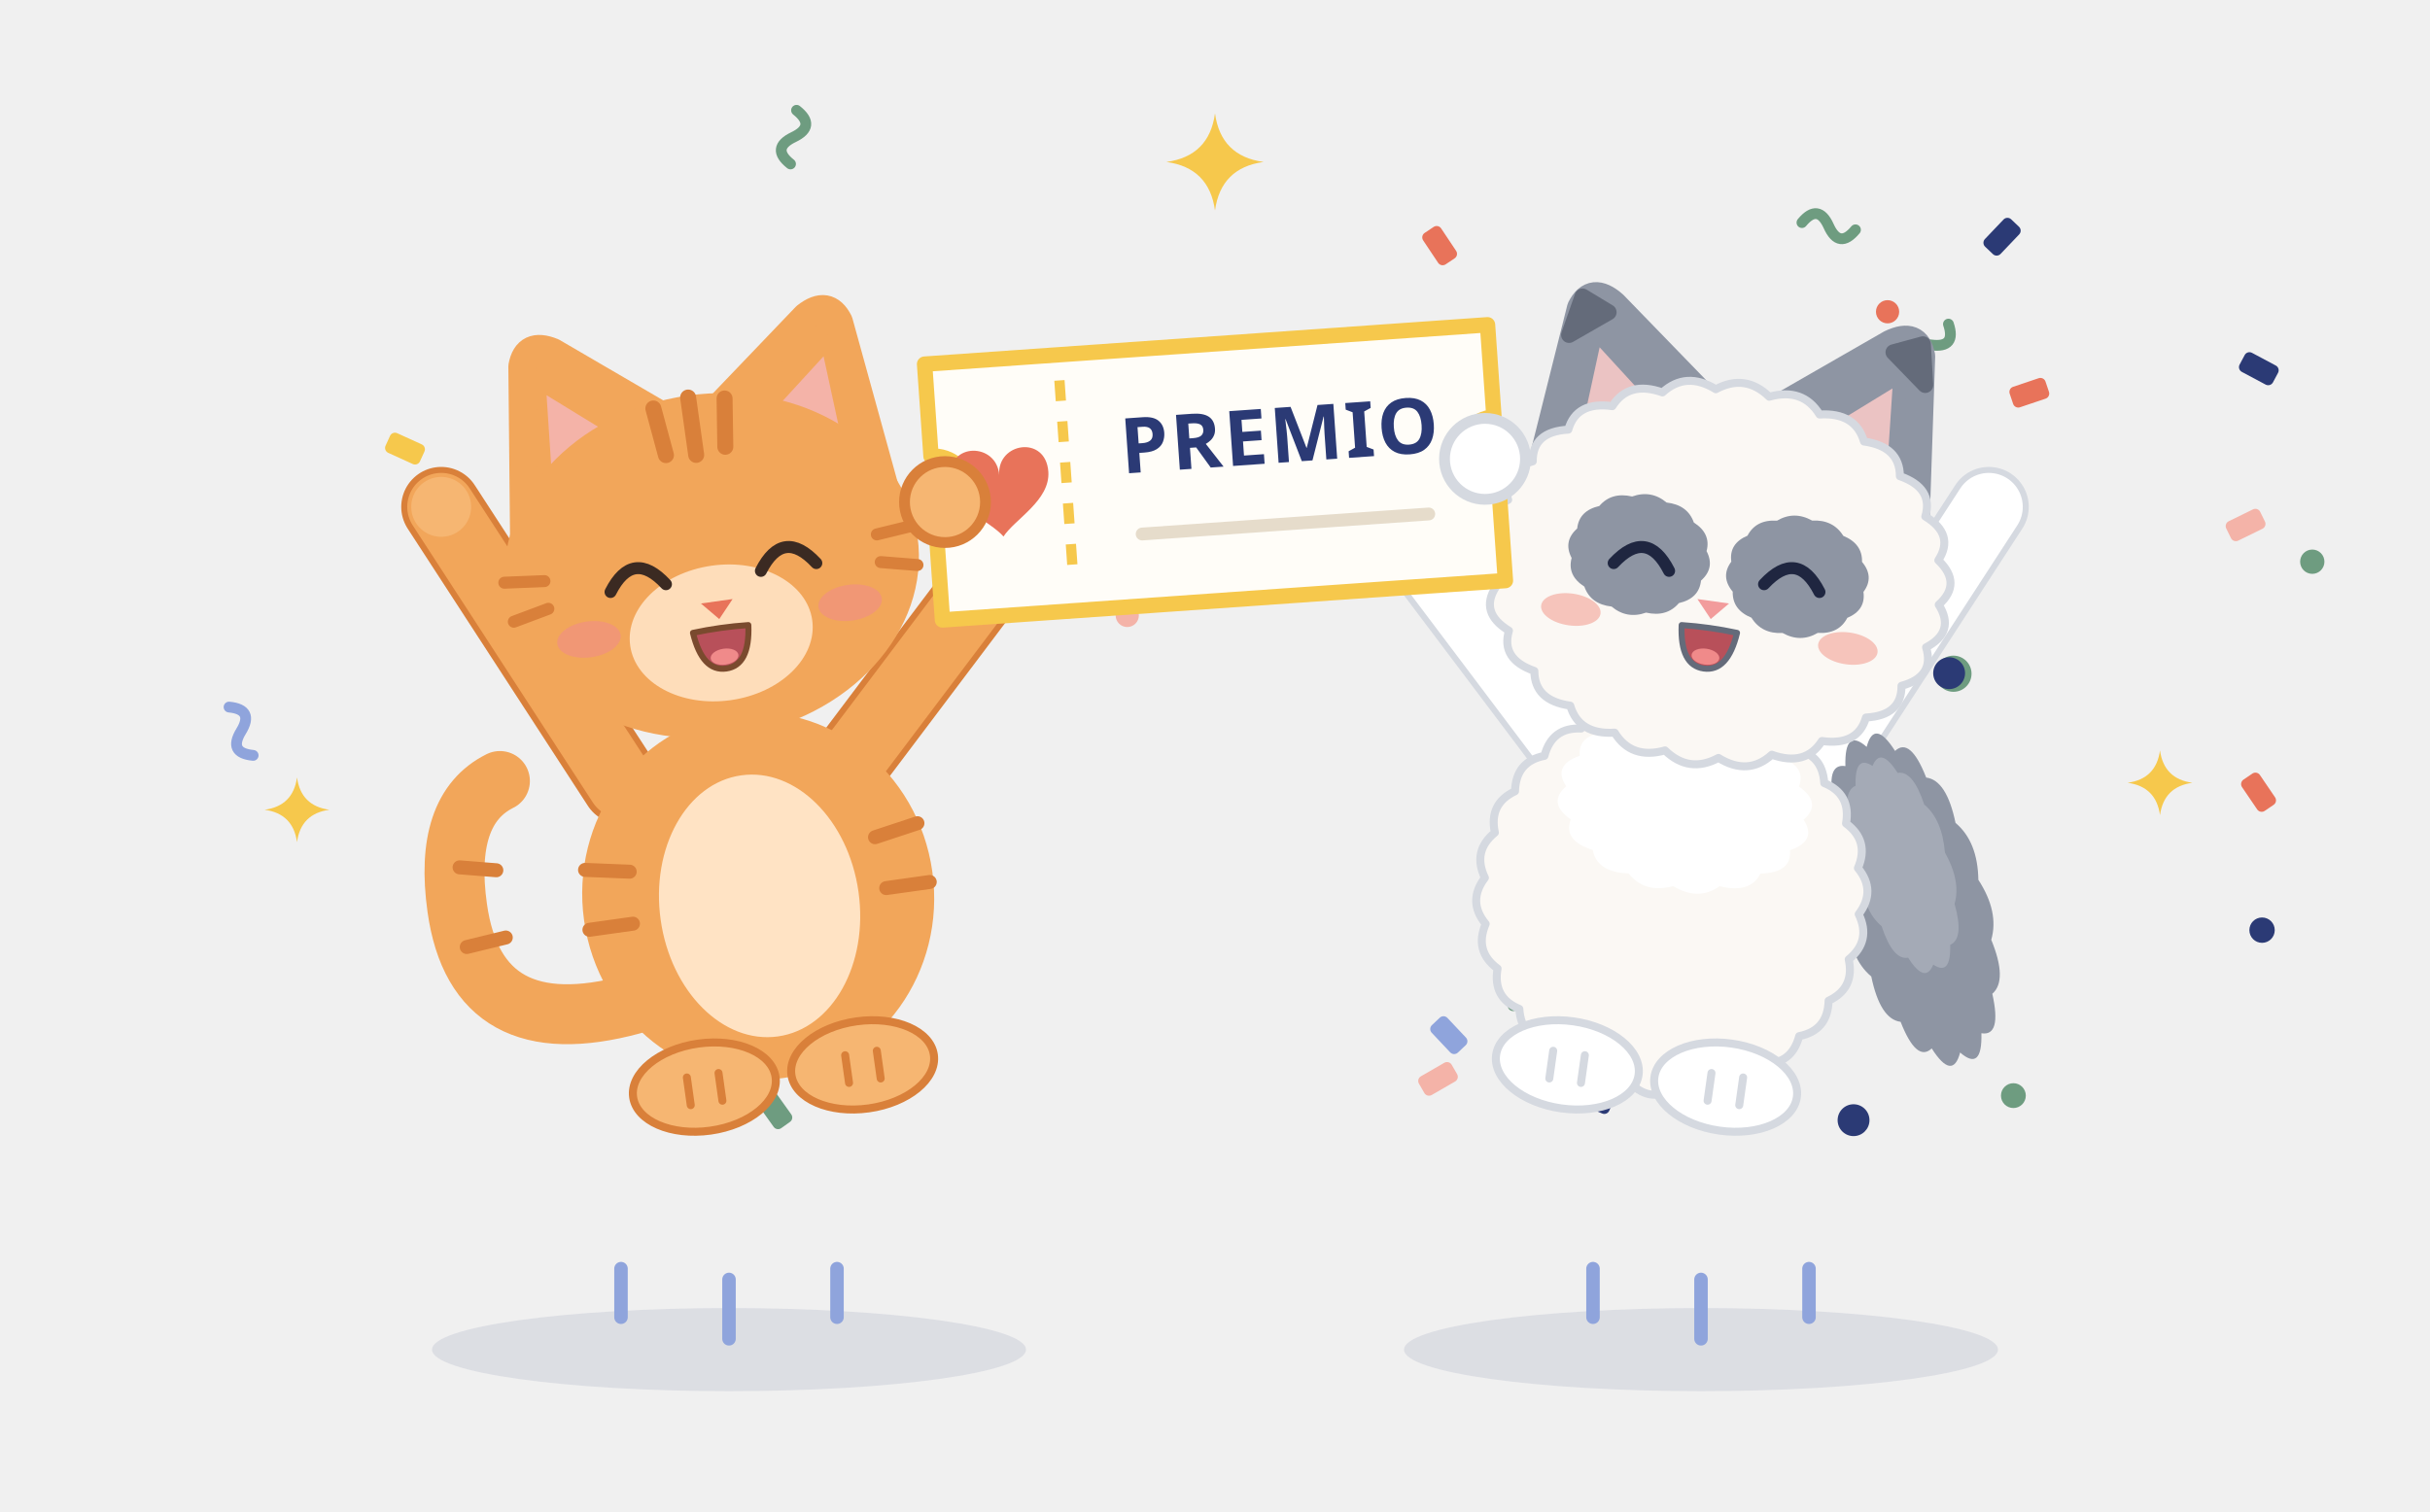
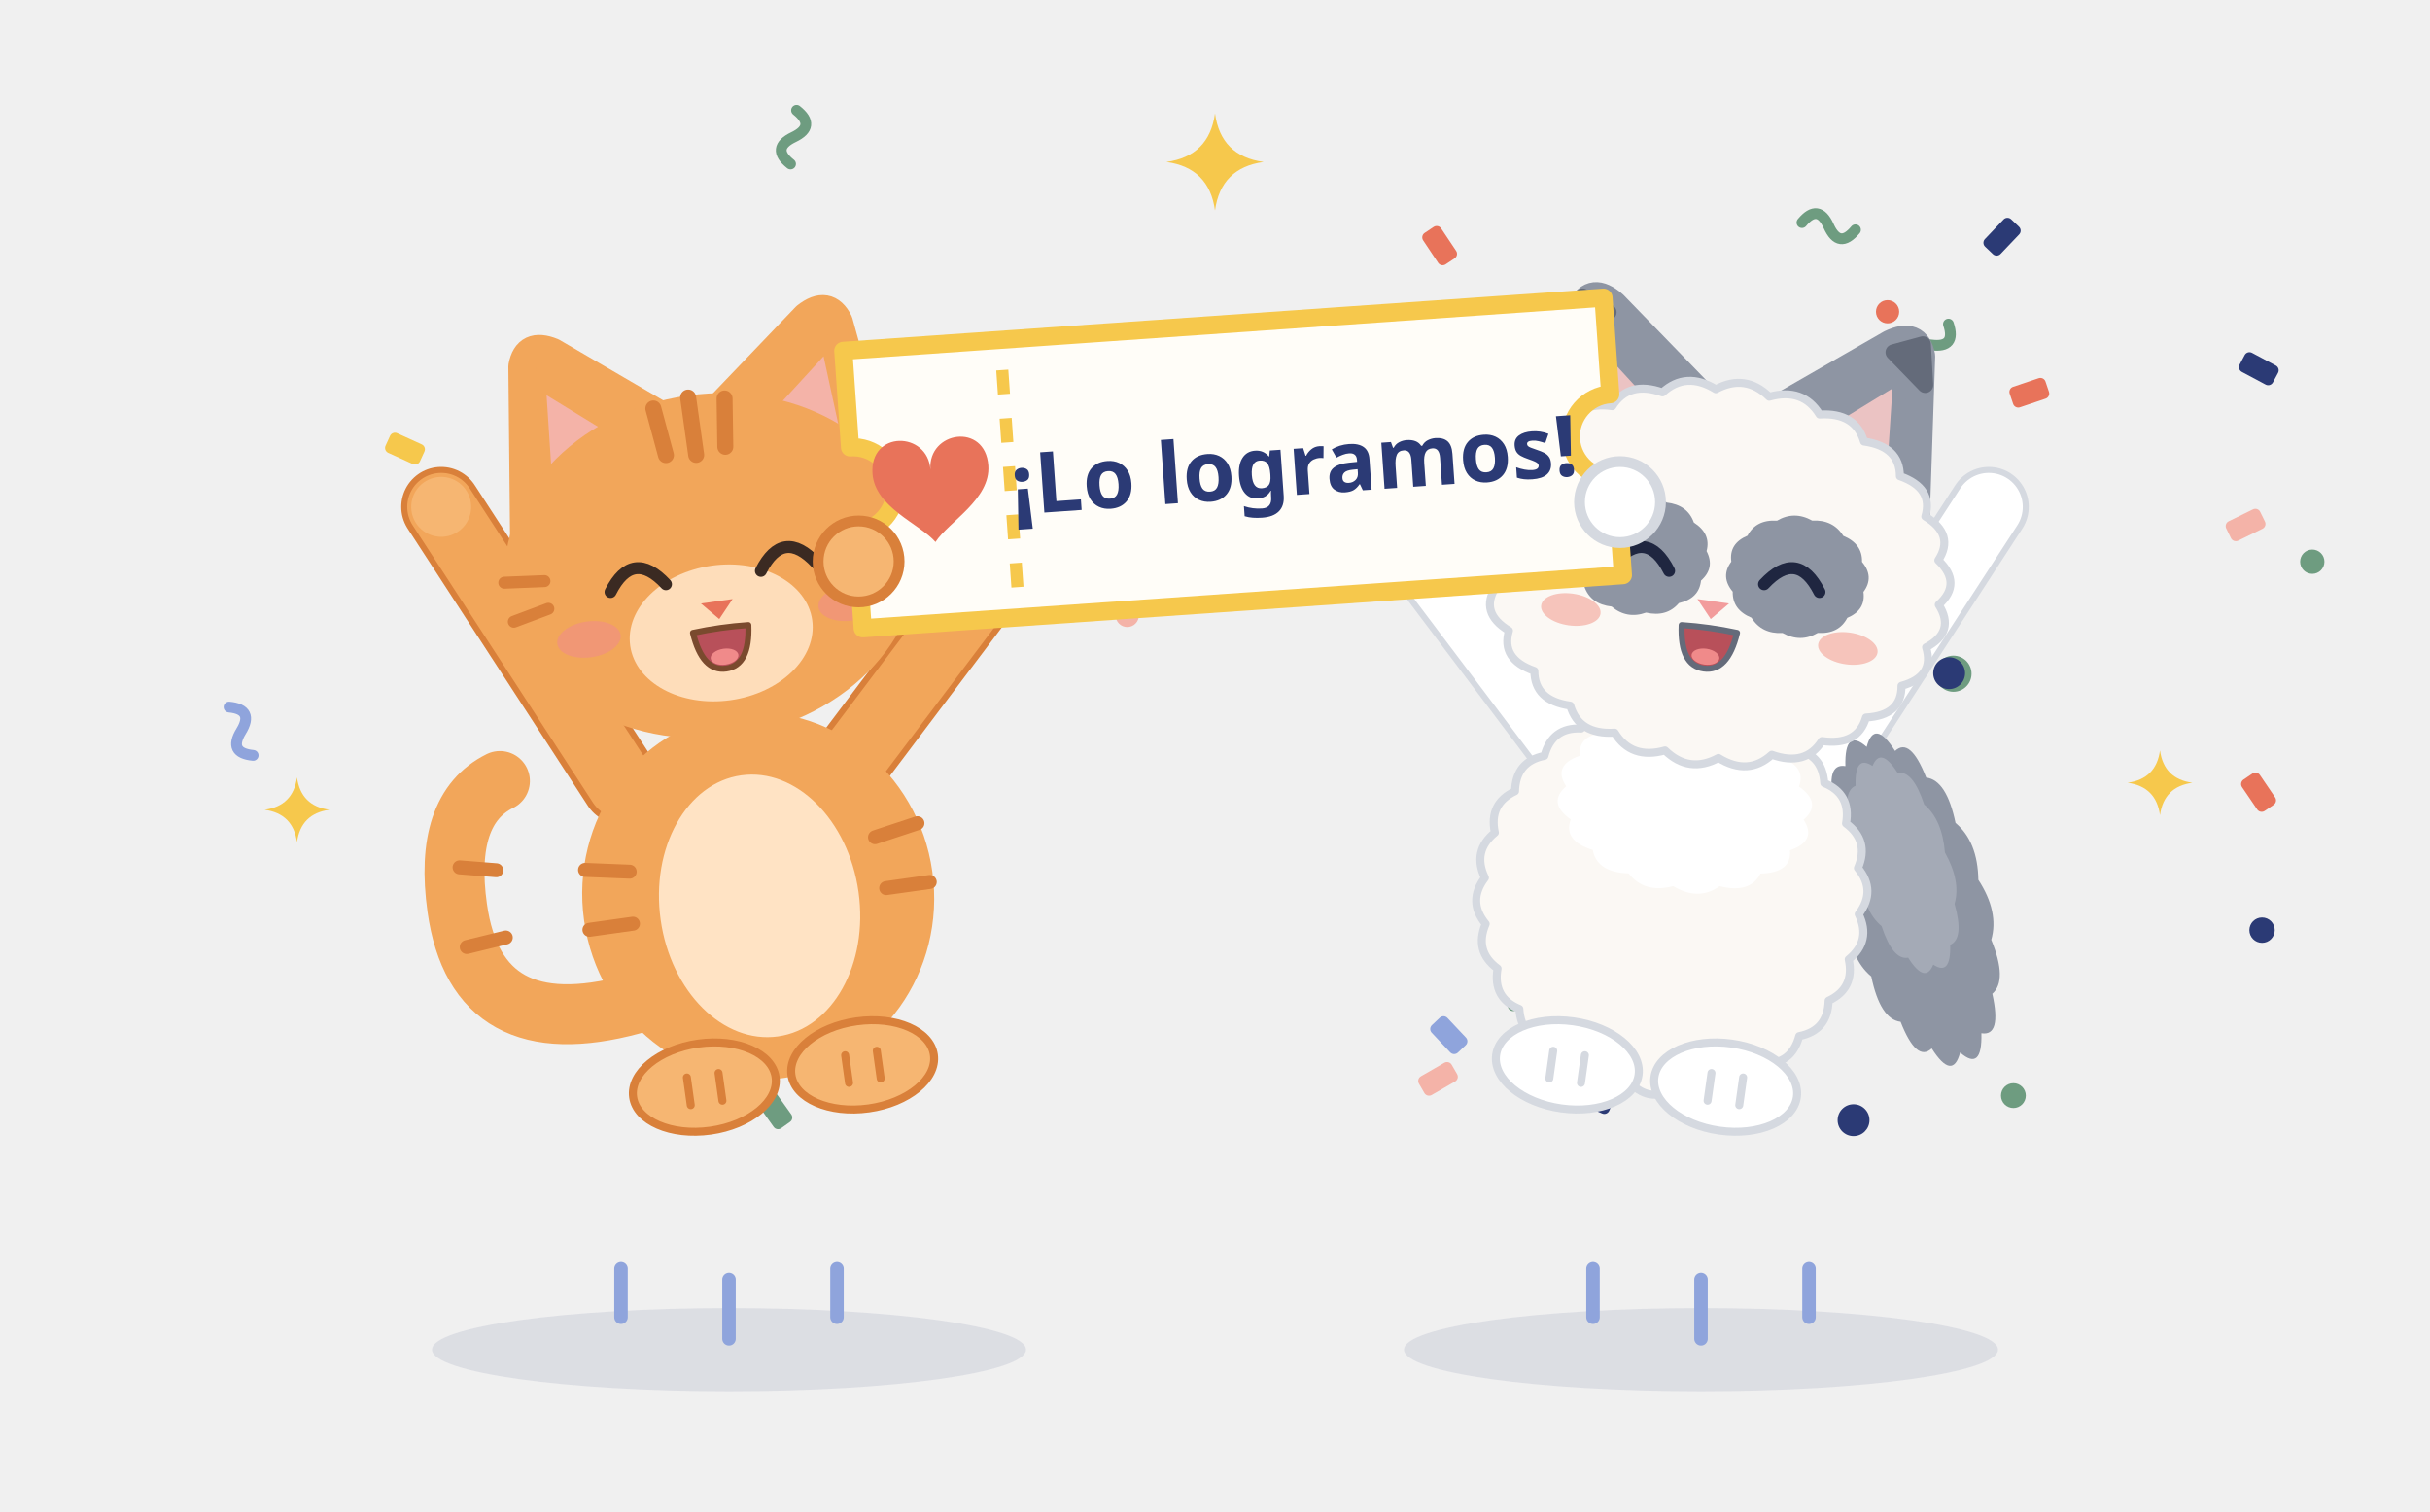
<svg xmlns="http://www.w3.org/2000/svg" width="900" height="560" viewBox="0 0 900 560">
  <circle cx="235.1" cy="237.7" r="5.7" fill="#2B3A75" />
  <rect x="529.6" y="379.5" width="14" height="8" rx="2" fill="#8FA4DC" transform="rotate(46.7 536.6 383.5)" />
  <circle cx="856.4" cy="208.1" r="4.5" fill="#6E9C80" />
  <rect x="553.6" y="363.2" width="14" height="8" rx="2" fill="#6E9C80" transform="rotate(70.2 560.6 367.2)" />
  <path d="M667.3 83.8 q5 -8 10 0 t10 0" fill="none" stroke="#6E9C80" stroke-width="4" stroke-linecap="round" transform="rotate(7.7 677.3 83.8)" />
  <path d="M705.3 127.8 q5 -8 10 0 t10 0" fill="none" stroke="#6E9C80" stroke-width="4" stroke-linecap="round" transform="rotate(129.4 715.3 127.8)" />
  <circle cx="625.6" cy="388.4" r="6.9" fill="#8FA4DC" />
  <rect x="143.0" y="162.2" width="14" height="8" rx="2" fill="#F6C84C" transform="rotate(24.5 150.0 166.2)" />
  <rect x="824.7" y="190.5" width="14" height="8" rx="2" fill="#F4B3A8" transform="rotate(153.9 831.7 194.5)" />
  <circle cx="723.5" cy="249.6" r="6.7" fill="#6E9C80" />
  <circle cx="599.2" cy="391.6" r="4.5" fill="#2B3A75" />
  <circle cx="745.7" cy="405.9" r="4.6" fill="#6E9C80" />
  <circle cx="721.9" cy="249.4" r="5.9" fill="#2B3A75" />
  <rect x="429.5" y="153.6" width="14" height="8" rx="2" fill="#F6C84C" transform="rotate(73.9 436.5 157.6)" />
  <circle cx="281.0" cy="327.5" r="4.1" fill="#F6C84C" />
  <path d="M619.1 152.4 q5 -8 10 0 t10 0" fill="none" stroke="#2B3A75" stroke-width="4" stroke-linecap="round" transform="rotate(91.0 629.1 152.4)" />
  <path d="M283.9 50.8 q5 -8 10 0 t10 0" fill="none" stroke="#6E9C80" stroke-width="4" stroke-linecap="round" transform="rotate(96.4 293.9 50.8)" />
  <rect x="829.6" y="132.6" width="14" height="8" rx="2" fill="#2B3A75" transform="rotate(28.1 836.6 136.6)" />
  <rect x="744.6" y="141.5" width="14" height="8" rx="2" fill="#E8735A" transform="rotate(161.4 751.6 145.5)" />
  <circle cx="417.5" cy="228.0" r="4.3" fill="#F4B3A8" />
  <circle cx="837.8" cy="344.6" r="4.7" fill="#2B3A75" />
  <rect x="279.9" y="407.1" width="14" height="8" rx="2" fill="#6E9C80" transform="rotate(54.5 286.9 411.1)" />
  <circle cx="686.5" cy="415.0" r="5.9" fill="#2B3A75" />
  <path d="M79.3 270.9 q5 -8 10 0 t10 0" fill="none" stroke="#8FA4DC" stroke-width="4" stroke-linecap="round" transform="rotate(63.5 89.3 270.9)" />
  <rect x="532.3" y="127.6" width="14" height="8" rx="2" fill="#8FA4DC" transform="rotate(4.0 539.3 131.6)" />
  <rect x="587.3" y="401.3" width="14" height="8" rx="2" fill="#2B3A75" transform="rotate(113.0 594.3 405.3)" />
  <rect x="526.2" y="87.0" width="14" height="8" rx="2" fill="#E8735A" transform="rotate(56.3 533.2 91.0)" />
  <path d="M518.4 140.2 q5 -8 10 0 t10 0" fill="none" stroke="#8FA4DC" stroke-width="4" stroke-linecap="round" transform="rotate(18.9 528.4 140.2)" />
  <rect x="829.5" y="289.5" width="14" height="8" rx="2" fill="#E8735A" transform="rotate(55.8 836.5 293.5)" />
  <circle cx="699.1" cy="115.5" r="4.3" fill="#E8735A" />
  <rect x="525.6" y="395.7" width="14" height="8" rx="2" fill="#F4B3A8" transform="rotate(150.0 532.6 399.7)" />
  <rect x="734.5" y="83.7" width="14" height="8" rx="2" fill="#2B3A75" transform="rotate(133.6 741.5 87.7)" />
  <path d="M496.1 128.2 q5 -8 10 0 t10 0" fill="none" stroke="#F6C84C" stroke-width="4" stroke-linecap="round" transform="rotate(6.1 506.1 128.2)" />
  <rect x="291.4" y="350.5" width="14" height="8" rx="2" fill="#6E9C80" transform="rotate(33.0 298.4 354.5)" />
  <ellipse cx="270" cy="500" rx="110" ry="15.4" fill="#2B3A75" opacity="0.1" />
  <ellipse cx="630" cy="500" rx="110" ry="15.4" fill="#2B3A75" opacity="0.1" />
  <g fill="none" stroke="#8FA4DC" stroke-width="5" stroke-linecap="round">
    <path d="M230 470 v18" />
    <path d="M270 474 v22" />
    <path d="M310 470 v18" />
    <path d="M590 470 v18" />
    <path d="M630 474 v22" />
    <path d="M670 470 v18" />
  </g>
  <g transform="translate(270.0 255.0) scale(0.74) rotate(-8)">
    <path d="M-60 40 L-130 -110" stroke="#D9803A" stroke-width="40" stroke-linecap="round" />
    <path d="M-60 40 L-130 -110" stroke="#F2A65A" stroke-width="34" stroke-linecap="round" />
    <circle cx="-130" cy="-110" r="15.0" fill="#F6B672" />
    <path d="M60 40 L170 -70" stroke="#D9803A" stroke-width="40" stroke-linecap="round" />
    <path d="M60 40 L170 -70" stroke="#F2A65A" stroke-width="34" stroke-linecap="round" />
    <circle cx="170" cy="-70" r="15.0" fill="#F6B672" />
    <path d="M-70 150 Q-150 160 -150 90 Q-150 40 -120 30" fill="none" stroke="#F2A65A" stroke-width="30" stroke-linecap="round" />
    <path d="M-146 70 L-128 74 M-148 110 L-128 108" stroke="#D9803A" stroke-width="7" stroke-linecap="round" />
    <ellipse cx="0" cy="105" rx="88" ry="92" fill="#F2A65A" />
    <ellipse cx="0" cy="110" rx="50" ry="66" fill="#FFE3C4" />
    <path d="M-84 80 L-62 84 M-86 110 L-64 110 M84 80 L62 84 M86 110 L64 110" stroke="#D9803A" stroke-width="7" stroke-linecap="round" />
    <g transform="translate(0 -62) rotate(0)">
      <g transform="">
        <path d="M-92 -20 L-80 -112 Q-76 -124 -64 -117 L-12 -76Z" fill="#F2A65A" stroke="#F2A65A" stroke-width="14" stroke-linejoin="round" />
        <path d="M-74 -42 L-70 -96 L-36 -68Z" fill="#F4B3A8" />
      </g>
      <g transform="">
        <path d="M92 -20 L80 -112 Q76 -124 64 -117 L12 -76Z" fill="#F2A65A" stroke="#F2A65A" stroke-width="14" stroke-linejoin="round" />
        <path d="M74 -42 L70 -96 L36 -68Z" fill="#F4B3A8" />
      </g>
      <ellipse cx="0" cy="0" rx="104" ry="86" fill="#F2A65A" />
      <ellipse cx="0" cy="34" rx="46" ry="34" fill="#FFE3C4" opacity=".9" />
      <g stroke="#D9803A" stroke-width="8" stroke-linecap="round">
        <line x1="-18" y1="-82" x2="-15" y2="-58" />
        <line x1="0" y1="-85" x2="0" y2="-56" />
        <line x1="18" y1="-82" x2="15" y2="-58" />
      </g>
      <path d="M-104 -6 L-84 -4 M-102 14 L-84 10 M104 -6 L84 -4 M102 14 L84 10" stroke="#D9803A" stroke-width="6" stroke-linecap="round" />
      <path d="M-52 6 Q-38 -14 -24 6" fill="none" stroke="#3B2A22" stroke-width="6" stroke-linecap="round" />
      <path d="M24 6 Q38 -14 52 6" fill="none" stroke="#3B2A22" stroke-width="6" stroke-linecap="round" />
      <ellipse cx="-66" cy="28" rx="16" ry="9" fill="#F08A8A" opacity=".55" />
      <ellipse cx="66" cy="28" rx="16" ry="9" fill="#F08A8A" opacity=".55" />
      <path d="M-8 18 L8 18 L0 27Z" fill="#E8735A" />
      <path d="M-14 32 Q0 31 14 32 Q12 52 0 52 Q-12 52 -14 32Z" fill="#B8505A" stroke="#7A4A2E" stroke-width="3" stroke-linejoin="round" />
      <ellipse cx="0" cy="46" rx="7" ry="4" fill="#F08A8A" />
    </g>
    <ellipse cx="-40" cy="196" rx="36" ry="22" fill="#F6B672" stroke="#D9803A" stroke-width="4" />
    <path d="M-48 190 L-48 204 M-32 190 L-32 204" stroke="#D9803A" stroke-width="4" stroke-linecap="round" />
    <ellipse cx="40" cy="196" rx="36" ry="22" fill="#F6B672" stroke="#D9803A" stroke-width="4" />
    <path d="M32 190 L32 204 M48 190 L48 204" stroke="#D9803A" stroke-width="4" stroke-linecap="round" />
  </g>
  <g transform="translate(630.0 255.0) scale(0.74) rotate(8)">
    <path d="M60 40 L130 -110" stroke="#D5D9E0" stroke-width="40" stroke-linecap="round" />
    <path d="M60 40 L130 -110" stroke="#FFFFFF" stroke-width="34" stroke-linecap="round" />
    <path d="M-60 40 L-170 -70" stroke="#D5D9E0" stroke-width="40" stroke-linecap="round" />
    <path d="M-60 40 L-170 -70" stroke="#FFFFFF" stroke-width="34" stroke-linecap="round" />
    <g transform="translate(120 90) rotate(-25)">
      <path d="M34.0 0.0 Q39.3 18.4 31.4 30.6 Q33.4 52.4 24.0 56.6 Q22.3 78.5 13.0 73.9 Q7.8 92.6 0.0 80.0 Q-7.8 92.6 -13.0 73.9 Q-22.3 78.5 -24.0 56.6 Q-33.4 52.4 -31.4 30.6 Q-39.3 18.4 -34.0 0.0 Q-39.3 -18.4 -31.4 -30.6 Q-33.4 -52.4 -24.0 -56.6 Q-22.3 -78.5 -13.0 -73.9 Q-7.8 -92.6 -0.0 -80.0 Q7.8 -92.6 13.0 -73.9 Q22.3 -78.5 24.0 -56.6 Q33.4 -52.4 31.4 -30.6 Q39.3 -18.4 34.0 0.0Z" fill="#8E95A3" />
      <path d="M22.0 -18.0 Q25.5 -1.8 19.1 8.0 Q18.7 26.1 11.0 27.0 Q6.8 42.3 0.0 34.0 Q-6.8 42.3 -11.0 27.0 Q-18.7 26.1 -19.1 8.0 Q-25.5 -1.8 -22.0 -18.0 Q-25.5 -34.2 -19.1 -44.0 Q-18.7 -62.1 -11.0 -63.0 Q-6.8 -78.3 -0.0 -70.0 Q6.8 -78.3 11.0 -63.0 Q18.7 -62.1 19.1 -44.0 Q25.5 -34.2 22.0 -18.0Z" fill="#A4AAB6" />
    </g>
    <path d="M92.1 124.1 Q97.2 138.0 85.0 146.0 Q86.7 160.8 72.9 165.6 Q71.1 180.4 56.6 181.7 Q51.4 195.5 37.0 193.3 Q28.6 205.5 15.2 199.7 Q4.3 209.5 -7.4 200.7 Q-20.4 207.6 -29.6 196.1 Q-43.8 199.6 -50.1 186.2 Q-64.7 186.1 -67.7 171.6 Q-81.8 168.0 -81.3 153.1 Q-94.2 146.1 -90.3 131.8 Q-101.1 121.9 -93.9 109.0 Q-102.1 96.7 -92.1 85.9 Q-97.2 72.0 -85.0 64.0 Q-86.7 49.2 -72.9 44.4 Q-71.1 29.6 -56.6 28.3 Q-51.4 14.5 -37.0 16.7 Q-28.6 4.5 -15.2 10.3 Q-4.3 0.5 7.4 9.3 Q20.4 2.4 29.6 13.9 Q43.8 10.4 50.1 23.8 Q64.7 23.9 67.7 38.4 Q81.8 42.0 81.3 56.9 Q94.2 63.9 90.3 78.2 Q101.1 88.1 93.9 101.0 Q102.1 113.3 92.1 124.1Z" fill="#FBF8F4" stroke="#D5D9E0" stroke-width="4" stroke-linejoin="round" />
    <path d="M60.0 58.0 Q68.3 67.5 55.4 74.1 Q57.9 85.1 42.4 87.7 Q38.7 98.5 23.0 96.8 Q13.6 105.8 0.0 100.0 Q-13.6 105.8 -23.0 96.8 Q-38.7 98.5 -42.4 87.7 Q-57.9 85.1 -55.4 74.1 Q-68.3 67.5 -60.0 58.0 Q-68.3 48.5 -55.4 41.9 Q-57.9 30.9 -42.4 28.3 Q-38.7 17.5 -23.0 19.2 Q-13.6 10.2 -0.0 16.0 Q13.6 10.2 23.0 19.2 Q38.7 17.5 42.4 28.3 Q57.9 30.9 55.4 41.9 Q68.3 48.5 60.0 58.0Z" fill="#FFFFFF" />
    <g transform="translate(0 -62) rotate(0)">
      <g transform="">
        <path d="M-96 -24 L-86 -118 Q-82 -130 -70 -122 L-16 -80Z" fill="#8E95A3" stroke="#8E95A3" stroke-width="14" stroke-linejoin="round" />
        <path d="M-90 -104 L-86 -124 L-72 -118Z" fill="#646B7A" stroke="#646B7A" stroke-width="8" stroke-linejoin="round" />
        <path d="M-78 -46 L-74 -100 L-40 -72Z" fill="#EBC3C3" />
      </g>
      <g transform="">
        <path d="M96 -24 L86 -118 Q82 -130 70 -122 L16 -80Z" fill="#8E95A3" stroke="#8E95A3" stroke-width="14" stroke-linejoin="round" />
        <path d="M90 -104 L86 -124 L72 -118Z" fill="#646B7A" stroke="#646B7A" stroke-width="8" stroke-linejoin="round" />
        <path d="M78 -46 L74 -100 L40 -72Z" fill="#EBC3C3" />
      </g>
      <path d="M112.0 4.0 Q122.3 16.2 108.7 26.0 Q115.2 39.9 99.2 46.8 Q101.4 61.5 83.8 65.0 Q81.7 79.7 63.6 79.7 Q57.3 93.6 39.7 90.0 Q29.5 102.3 13.5 95.3 Q-0.0 105.2 -13.5 95.3 Q-29.5 102.3 -39.7 90.0 Q-57.3 93.6 -63.6 79.7 Q-81.7 79.7 -83.8 65.0 Q-101.4 61.5 -99.2 46.8 Q-115.2 39.9 -108.7 26.0 Q-122.3 16.2 -112.0 4.0 Q-122.3 -8.2 -108.7 -18.0 Q-115.2 -31.9 -99.2 -38.8 Q-101.4 -53.5 -83.8 -57.0 Q-81.7 -71.7 -63.6 -71.7 Q-57.3 -85.6 -39.7 -82.0 Q-29.5 -94.3 -13.5 -87.3 Q-0.0 -97.2 13.5 -87.3 Q29.5 -94.3 39.7 -82.0 Q57.3 -85.6 63.6 -71.7 Q81.7 -71.7 83.8 -57.0 Q101.4 -53.5 99.2 -38.8 Q115.2 -31.9 108.7 -18.0 Q122.3 -8.2 112.0 4.0Z" fill="#FBF8F4" stroke="#D5D9E0" stroke-width="4" stroke-linejoin="round" />
      <path d="M-7.5 8.6 Q-7.2 17.6 -16.9 21.3 Q-21.9 29.2 -32.5 28.3 Q-41.5 33.0 -50.0 27.7 Q-60.6 28.0 -64.9 19.7 Q-74.3 15.4 -73.2 6.4 Q-78.7 -1.3 -72.5 -8.6 Q-72.8 -17.6 -63.1 -21.3 Q-58.1 -29.2 -47.5 -28.3 Q-38.5 -33.0 -30.0 -27.7 Q-19.4 -28.0 -15.1 -19.7 Q-5.7 -15.4 -6.8 -6.4 Q-1.3 1.3 -7.5 8.6Z" fill="#8E95A3" />
      <path d="M73.8 2.9 Q76.3 11.7 67.6 16.9 Q64.5 25.6 54.0 26.4 Q46.2 32.6 36.6 28.9 Q26.3 30.9 20.1 23.5 Q10.0 20.9 9.0 11.9 Q1.7 5.3 6.2 -2.9 Q3.7 -11.7 12.4 -16.9 Q15.5 -25.6 26.0 -26.4 Q33.8 -32.6 43.4 -28.9 Q53.7 -30.9 59.9 -23.5 Q70.0 -20.9 71.0 -11.9 Q78.3 -5.3 73.8 2.9Z" fill="#8E95A3" />
      <path d="M-52 6 Q-38 -14 -24 6" fill="none" stroke="#1F2640" stroke-width="6" stroke-linecap="round" />
      <path d="M24 6 Q38 -14 52 6" fill="none" stroke="#1F2640" stroke-width="6" stroke-linecap="round" />
      <ellipse cx="-70" cy="32" rx="15" ry="8" fill="#F4B3A8" opacity=".75" />
      <ellipse cx="70" cy="32" rx="15" ry="8" fill="#F4B3A8" opacity=".75" />
      <path d="M-8 18 L8 18 L0 27Z" fill="#F29C9C" />
      <path d="M-14 32 Q0 31 14 32 Q12 52 0 52 Q-12 52 -14 32Z" fill="#B8505A" stroke="#646B7A" stroke-width="3" stroke-linejoin="round" />
      <ellipse cx="0" cy="46" rx="7" ry="4" fill="#F08A8A" />
    </g>
    <ellipse cx="-40" cy="196" rx="36" ry="22" fill="#FFFFFF" stroke="#D5D9E0" stroke-width="4" />
    <path d="M-48 190 L-48 204 M-32 190 L-32 204" stroke="#D5D9E0" stroke-width="4" stroke-linecap="round" />
    <ellipse cx="40" cy="196" rx="36" ry="22" fill="#FFFFFF" stroke="#D5D9E0" stroke-width="4" />
    <path d="M32 190 L32 204 M48 190 L48 204" stroke="#D5D9E0" stroke-width="4" stroke-linecap="round" />
  </g>
-   <g transform="translate(450 175) scale(0.95) rotate(-4)">
-     <path d="M-110 -50 H110 V-14 A14 14 0 0 0 110 14 V50 H-110 V14 A14 14 0 0 0 -110 -14Z" fill="#FFFDF8" stroke="#F6C84C" stroke-width="6" stroke-linejoin="round" />
-     <line x1="-58" y1="-40" x2="-58" y2="40" stroke="#F6C84C" stroke-width="4" stroke-dasharray="8 8" />
-     <path transform="translate(-84.0 0.0) scale(0.8)" d="M0 -6 C0 -22 -24 -24 -24 -6 C-24 8 -6 16 0 24 C6 16 24 8 24 -6 C24 -24 0 -22 0 -6Z" fill="#E8735A" />
-     <text x="26" y="-2" text-anchor="middle" font-family="Fredoka, Nunito, Arial Rounded MT Bold, sans-serif" font-weight="800" font-size="30" fill="#2B3A75" letter-spacing="1">PREMIO</text>
-     <path d="M-30 22 H82" stroke="#E6DCCB" stroke-width="5" stroke-linecap="round" />
+   <g transform="translate(450 172) scale(1.12) rotate(-4)">
+     <path d="M-120 -46 H132 V-14 A14 14 0 0 0 132 14 V46 H-120 V14 A14 14 0 0 0 -120 -14Z" fill="#FFFDF8" stroke="#F6C84C" stroke-width="6" stroke-linejoin="round" />
+     <line x1="-68" y1="-36" x2="-68" y2="36" stroke="#F6C84C" stroke-width="4" stroke-dasharray="8 8" />
+     <path transform="translate(-94.0 0.0) scale(0.8)" d="M0 -6 C0 -22 -24 -24 -24 -6 C-24 8 -6 16 0 24 C6 16 24 8 24 -6 C24 -24 0 -22 0 -6Z" fill="#E8735A" />
+     <text x="26" y="12" text-anchor="middle" font-family="Fredoka, Nunito, Arial Rounded MT Bold, sans-serif" font-weight="800" font-size="28" fill="#2B3A75">¡Lo logramos!</text>
  </g>
-   <circle cx="350" cy="186" r="15" fill="#F6B672" stroke="#D9803A" stroke-width="4" />
-   <circle cx="550" cy="170" r="15" fill="#FFFFFF" stroke="#D5D9E0" stroke-width="4" />
+   <circle cx="318" cy="208" r="15" fill="#F6B672" stroke="#D9803A" stroke-width="4" />
+   <circle cx="600" cy="186" r="15" fill="#FFFFFF" stroke="#D5D9E0" stroke-width="4" />
  <path transform="translate(450.0 60.0) scale(1.8)" d="M0 -10 Q1.2 -1.2 10 0 Q1.2 1.2 0 10 Q-1.2 1.2 -10 0 Q-1.2 -1.2 0 -10Z" fill="#F6C84C" />
  <path transform="translate(110.0 300.0) scale(1.2)" d="M0 -10 Q1.2 -1.2 10 0 Q1.2 1.2 0 10 Q-1.2 1.2 -10 0 Q-1.2 -1.2 0 -10Z" fill="#F6C84C" />
  <path transform="translate(800.0 290.0) scale(1.2)" d="M0 -10 Q1.2 -1.2 10 0 Q1.2 1.2 0 10 Q-1.2 1.2 -10 0 Q-1.2 -1.2 0 -10Z" fill="#F6C84C" />
</svg>
